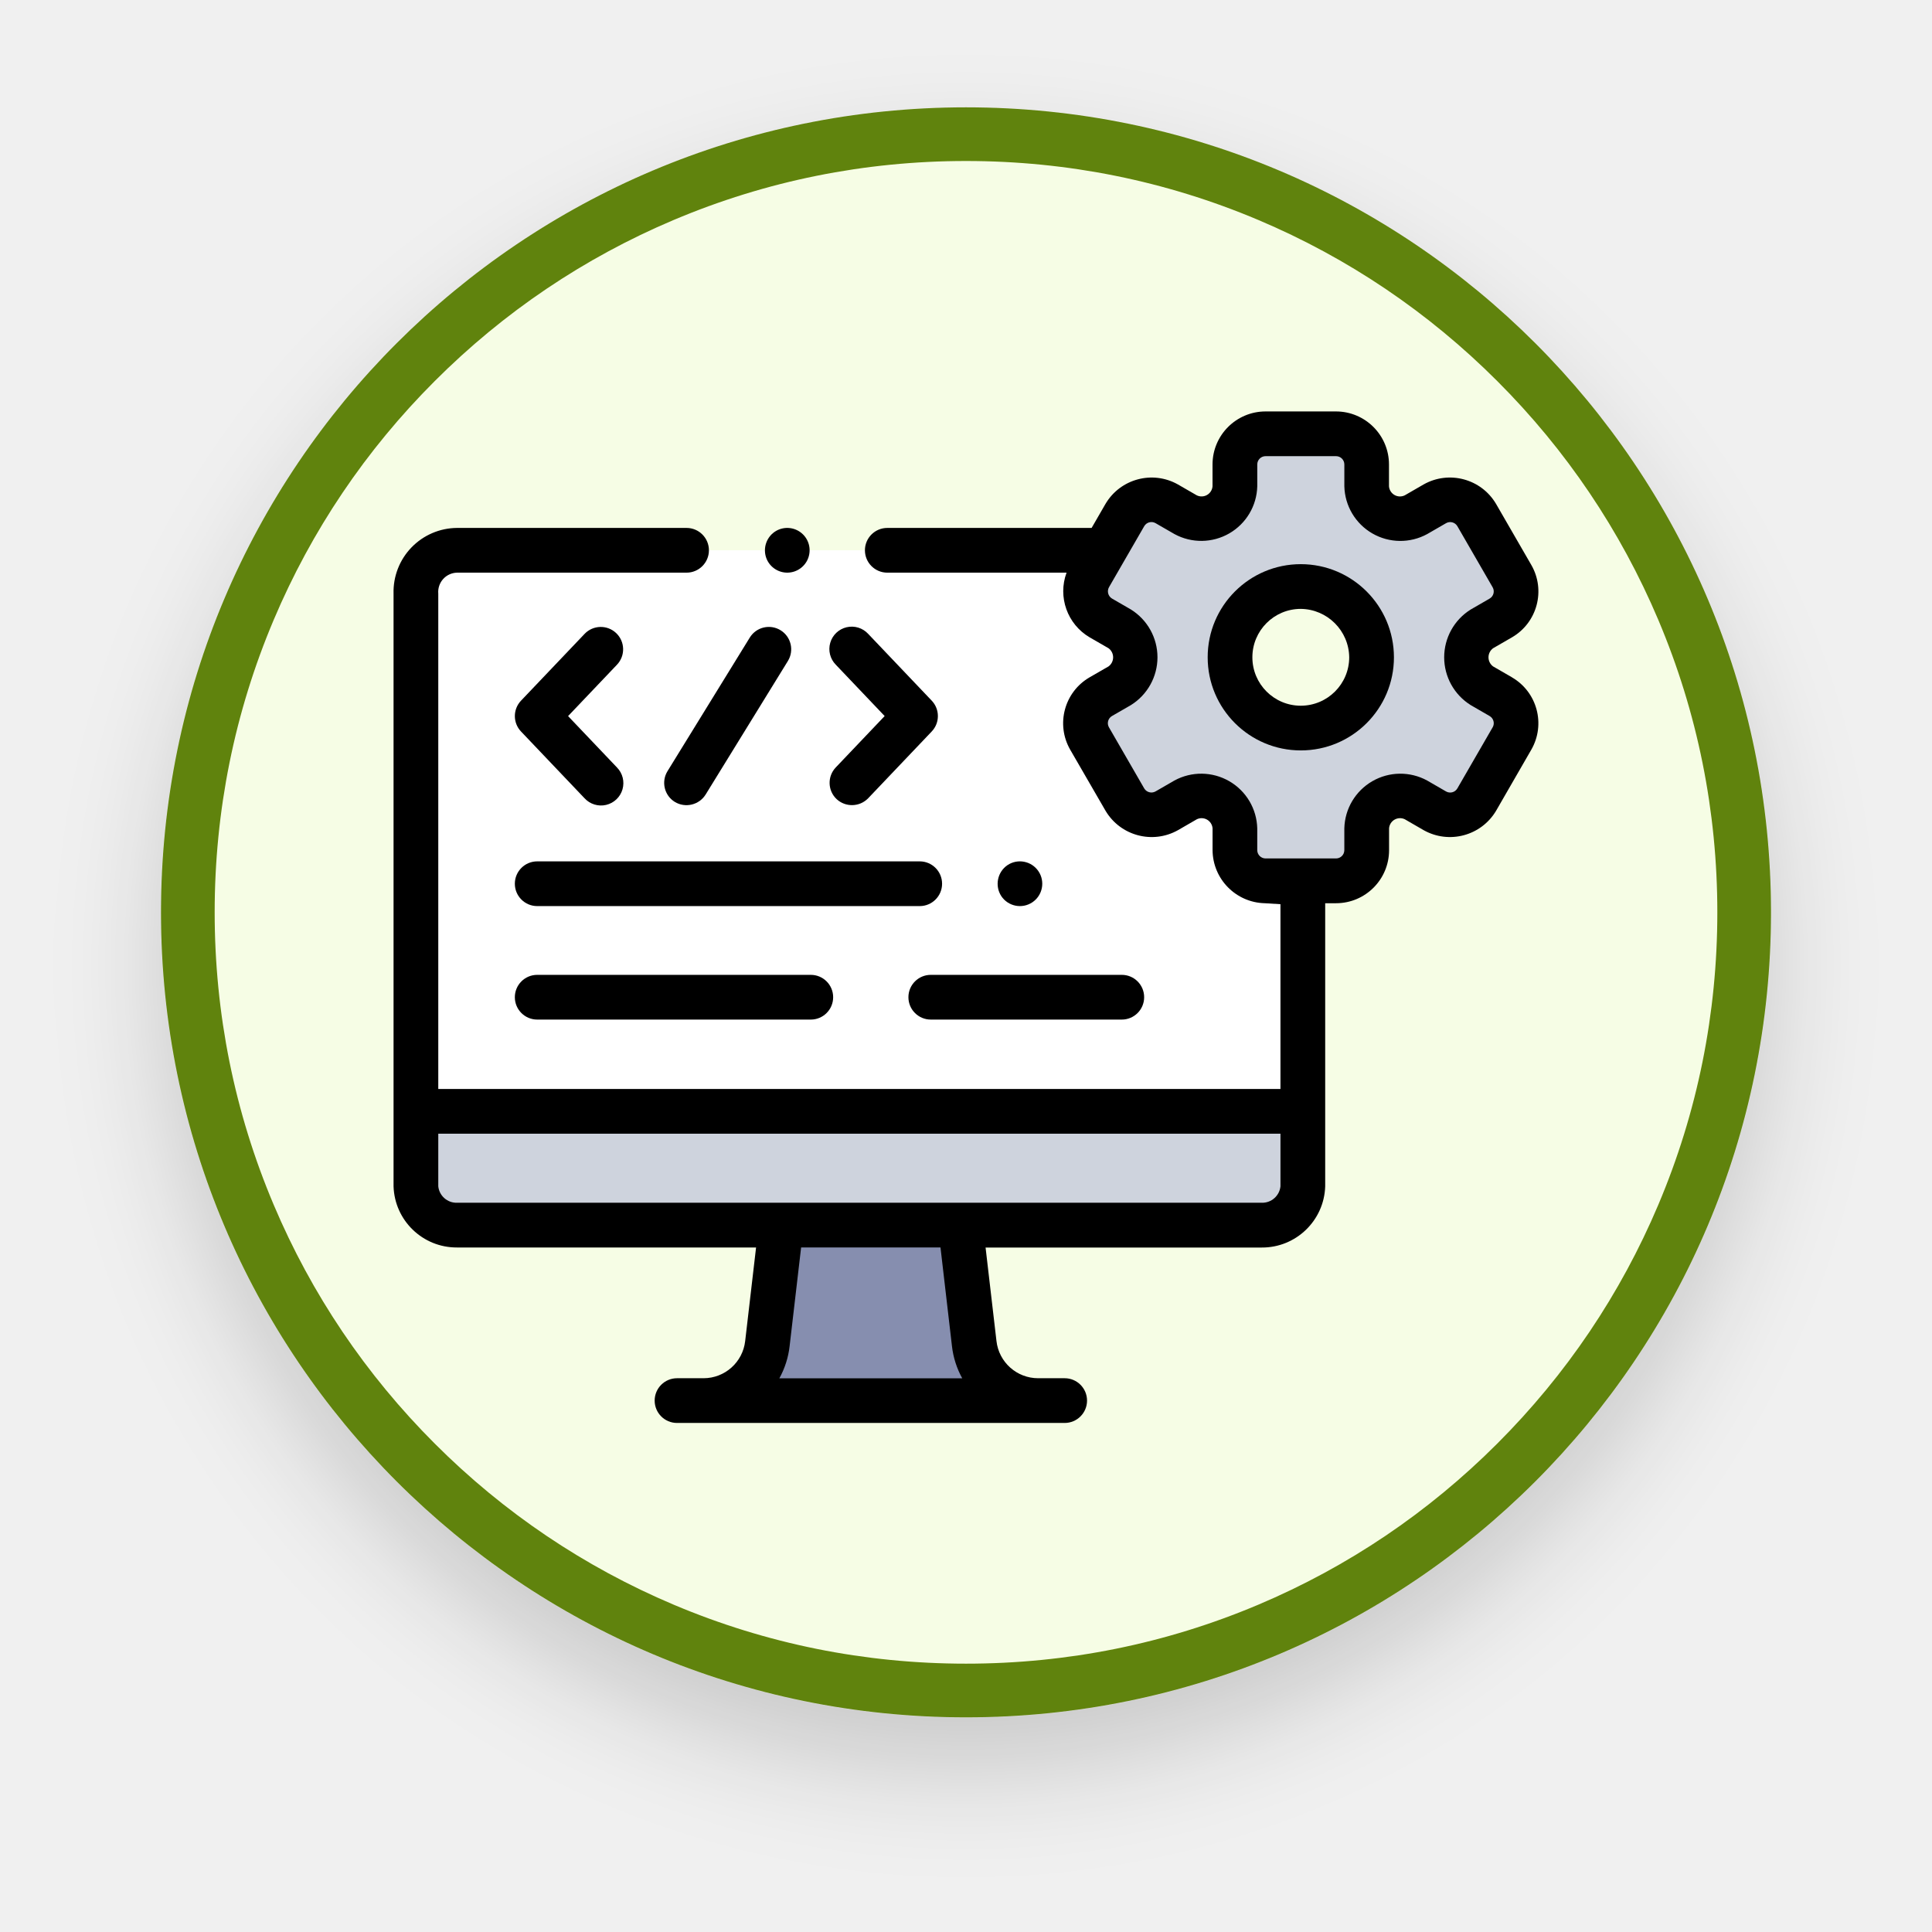
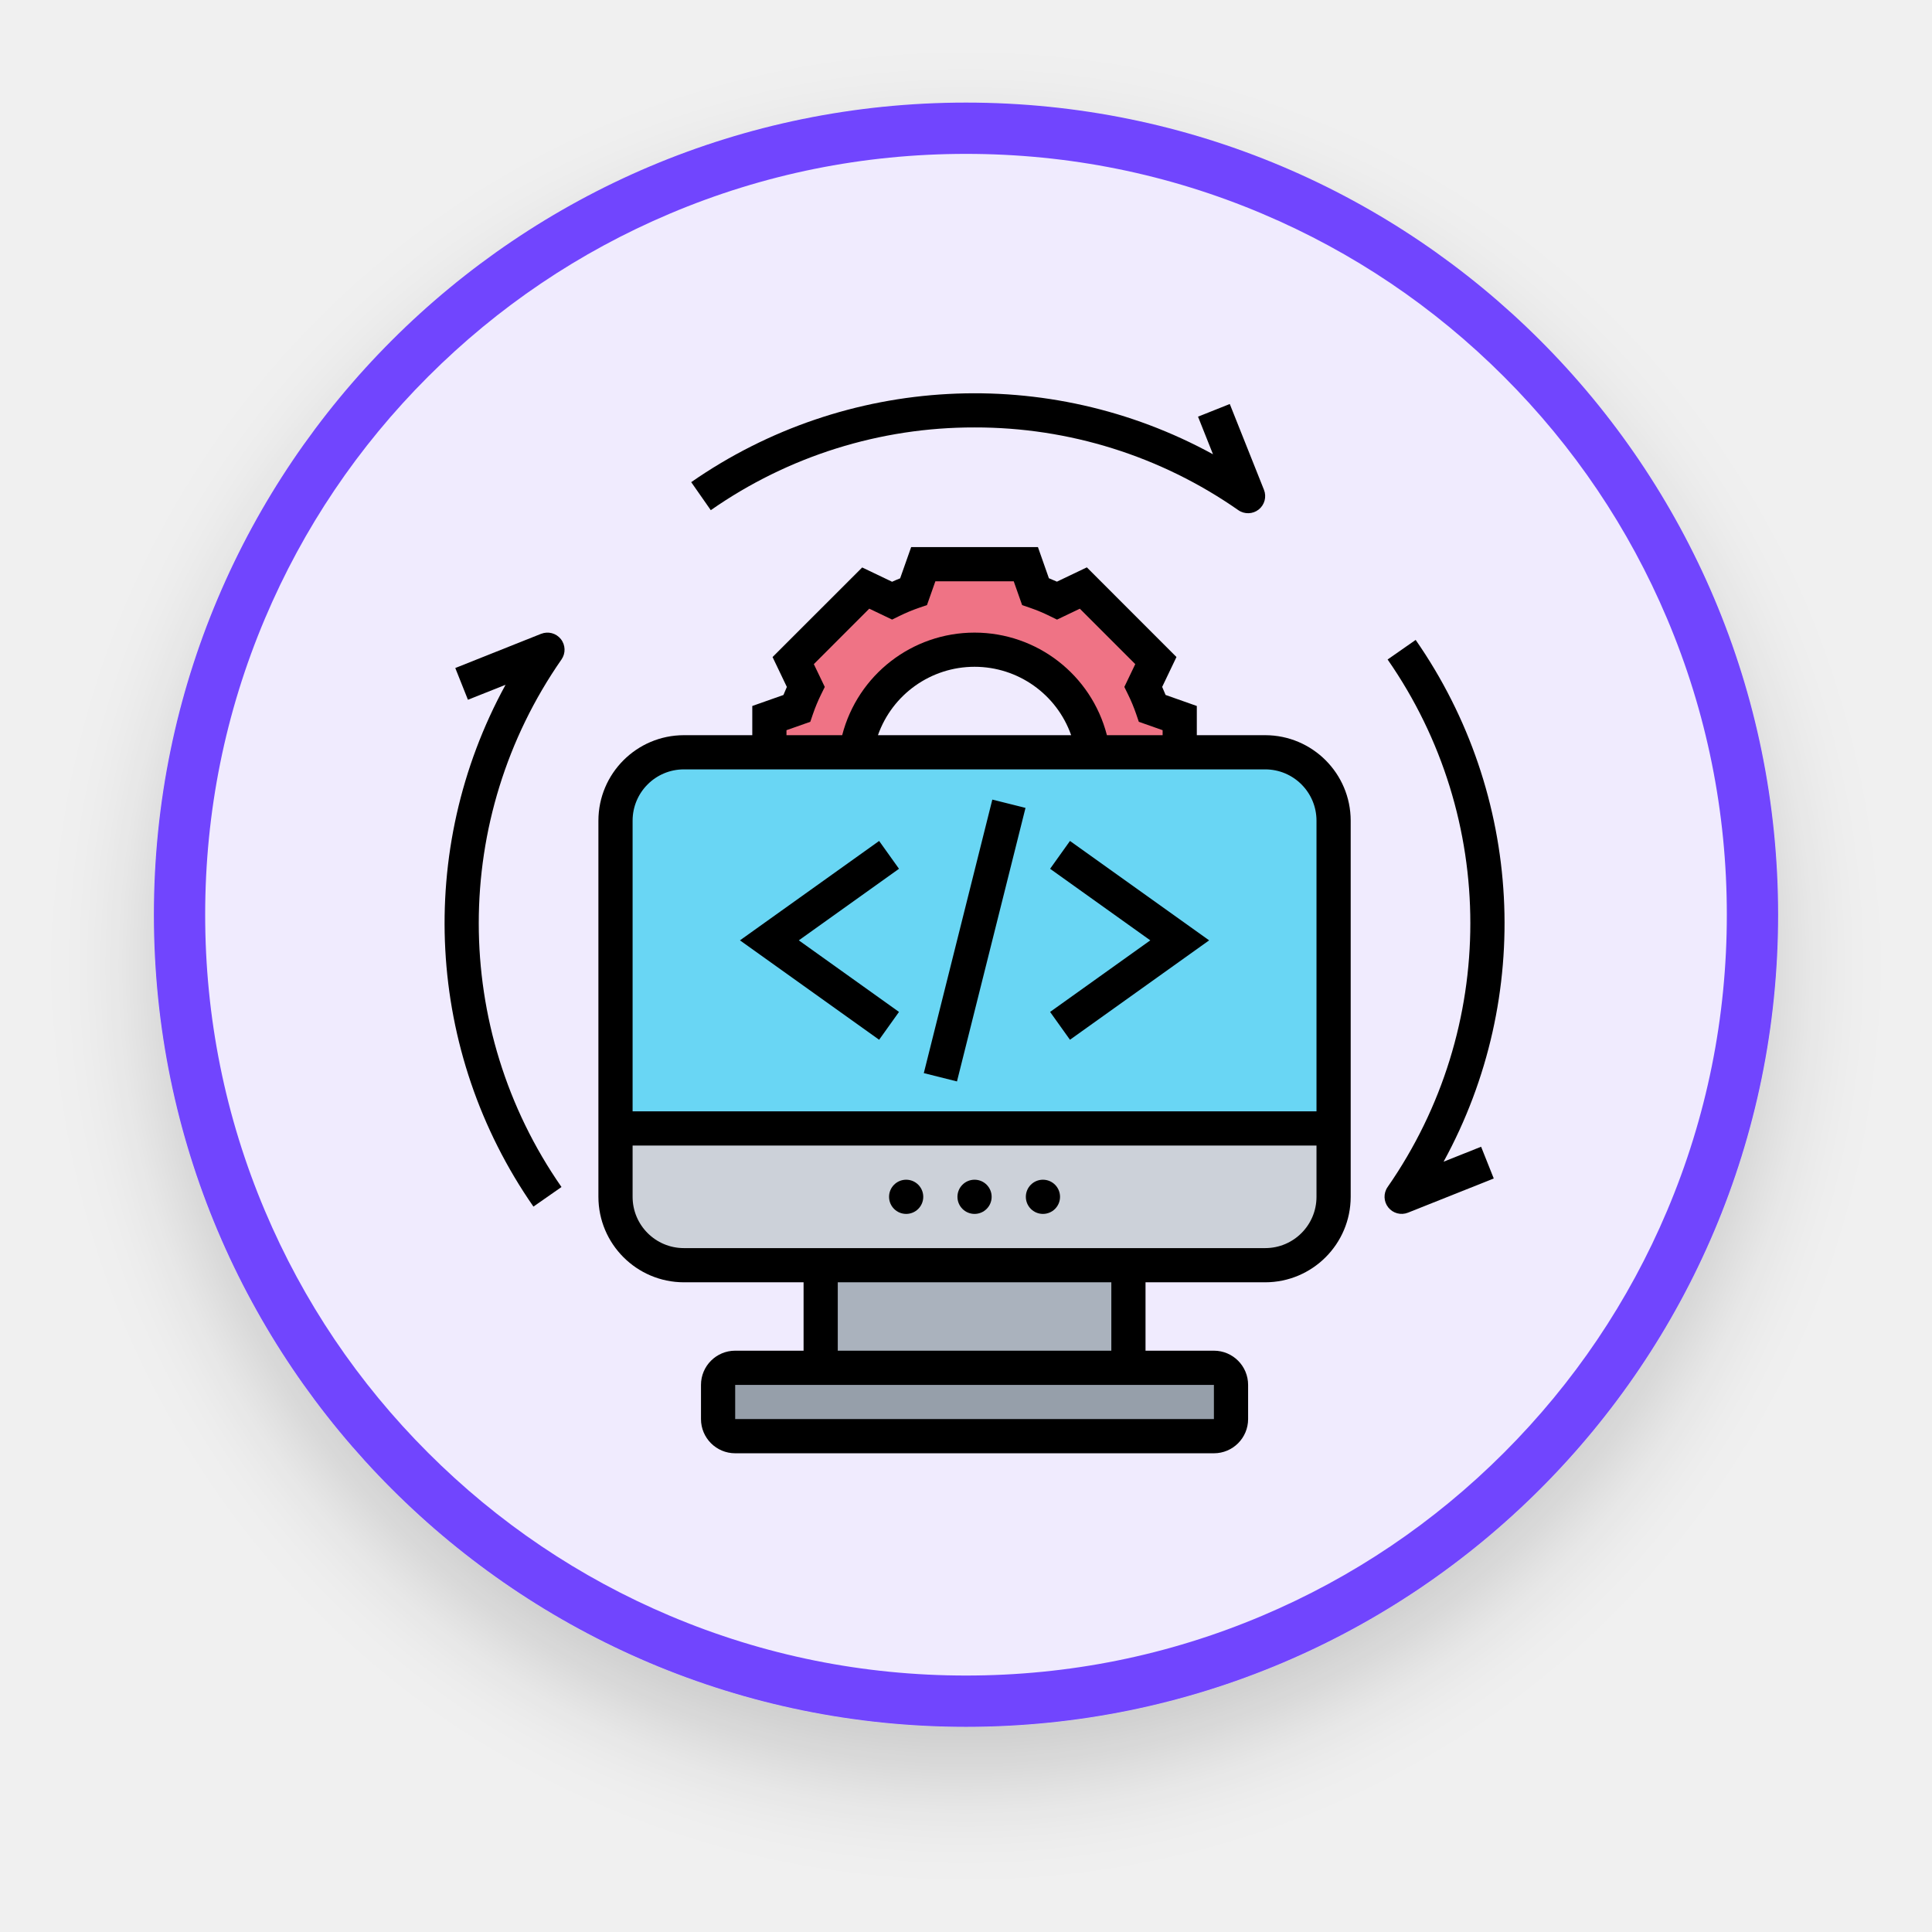
- <svg xmlns="http://www.w3.org/2000/svg" width="108" height="108" viewBox="0 0 108 108">
+ <svg xmlns="http://www.w3.org/2000/svg" width="113" height="113" viewBox="0 0 113 113">
  <defs>
-     <filter id="Trazado_982547" x="0" y="0" width="108" height="108" filterUnits="userSpaceOnUse">
+     <filter id="Trazado_982547" x="0" y="0" width="113" height="113" filterUnits="userSpaceOnUse">
      <feOffset dy="3" input="SourceAlpha" />
      <feGaussianBlur stdDeviation="3" result="blur" />
      <feFlood flood-opacity="0.161" />
      <feComposite operator="in" in2="blur" />
      <feComposite in="SourceGraphic" />
    </filter>
  </defs>
-   <g id="Grupo_1163411" data-name="Grupo 1163411" transform="translate(-196 -3938)">
-     <g id="Grupo_1162112" data-name="Grupo 1162112" transform="translate(205 3944)">
-       <g id="Grupo_1155782" data-name="Grupo 1155782">
-         <g id="Grupo_1154033" data-name="Grupo 1154033">
-           <g id="Grupo_1153177" data-name="Grupo 1153177">
-             <g id="Grupo_1149598" data-name="Grupo 1149598">
-               <g id="Grupo_1148770" data-name="Grupo 1148770">
-                 <g id="Grupo_1146954" data-name="Grupo 1146954">
-                   <g transform="matrix(1, 0, 0, 1, -9, -6)" filter="url(#Trazado_982547)">
-                     <g id="Trazado_982547-2" data-name="Trazado 982547" transform="translate(9 6)" fill="#f6fde5">
-                       <path d="M 45 88.5 C 39.127 88.5 33.43 87.35 28.068 85.082 C 22.889 82.891 18.236 79.755 14.241 75.759 C 10.245 71.764 7.109 67.111 4.918 61.932 C 2.65 56.57 1.5 50.873 1.5 45 C 1.5 39.127 2.65 33.43 4.918 28.068 C 7.109 22.889 10.245 18.236 14.241 14.241 C 18.236 10.245 22.889 7.109 28.068 4.918 C 33.43 2.65 39.127 1.5 45 1.5 C 50.873 1.5 56.57 2.65 61.932 4.918 C 67.111 7.109 71.764 10.245 75.759 14.241 C 79.755 18.236 82.891 22.889 85.082 28.068 C 87.35 33.43 88.5 39.127 88.5 45 C 88.5 50.873 87.35 56.57 85.082 61.932 C 82.891 67.111 79.755 71.764 75.759 75.759 C 71.764 79.755 67.111 82.891 61.932 85.082 C 56.57 87.35 50.873 88.5 45 88.5 Z" stroke="none" />
-                       <path d="M 45 3 C 39.329 3 33.829 4.11 28.653 6.299 C 23.652 8.415 19.16 11.443 15.302 15.302 C 11.443 19.16 8.415 23.652 6.299 28.653 C 4.11 33.829 3 39.329 3 45 C 3 50.671 4.11 56.171 6.299 61.347 C 8.415 66.348 11.443 70.84 15.302 74.698 C 19.16 78.557 23.652 81.585 28.653 83.701 C 33.829 85.89 39.329 87 45 87 C 50.671 87 56.171 85.89 61.347 83.701 C 66.348 81.585 70.84 78.557 74.698 74.698 C 78.557 70.84 81.585 66.348 83.701 61.347 C 85.89 56.171 87 50.671 87 45 C 87 39.329 85.89 33.829 83.701 28.653 C 81.585 23.652 78.557 19.16 74.698 15.302 C 70.84 11.443 66.348 8.415 61.347 6.299 C 56.171 4.11 50.671 3 45 3 M 45 0 C 69.853 0 90 20.147 90 45 C 90 69.853 69.853 90 45 90 C 20.147 90 7.62939453125e-06 69.853 7.62939453125e-06 45 C 7.62939453125e-06 20.147 20.147 0 45 0 Z" stroke="none" fill="#618307" />
-                     </g>
-                   </g>
+   <g id="Grupo_1164276" data-name="Grupo 1164276" transform="translate(-902 -2387)">
+     <g id="Grupo_1163950" data-name="Grupo 1163950" transform="translate(-0.234 -91.467)">
+       <g id="Grupo_1161820" data-name="Grupo 1161820" transform="translate(911.234 2484.467)">
+         <g id="Grupo_1152576" data-name="Grupo 1152576" transform="translate(0)">
+           <g id="Grupo_1148633" data-name="Grupo 1148633">
+             <g id="Grupo_1148525" data-name="Grupo 1148525">
+               <g transform="matrix(1, 0, 0, 1, -9, -6)" filter="url(#Trazado_982547)">
+                 <g id="Trazado_982547-2" data-name="Trazado 982547" transform="translate(9 6)" fill="#f0ebfe">
+                   <path d="M 47.5 93.5 C 41.289 93.5 35.265 92.284 29.595 89.886 C 24.118 87.569 19.198 84.252 14.973 80.027 C 10.748 75.802 7.431 70.882 5.114 65.405 C 2.716 59.735 1.5 53.711 1.5 47.5 C 1.5 41.289 2.716 35.265 5.114 29.595 C 7.431 24.118 10.748 19.198 14.973 14.973 C 19.198 10.748 24.118 7.431 29.595 5.114 C 35.265 2.716 41.289 1.5 47.5 1.5 C 53.711 1.5 59.735 2.716 65.405 5.114 C 70.882 7.431 75.802 10.748 80.027 14.973 C 84.252 19.198 87.569 24.118 89.886 29.595 C 92.284 35.265 93.5 41.289 93.5 47.5 C 93.5 53.711 92.284 59.735 89.886 65.405 C 87.569 70.882 84.252 75.802 80.027 80.027 C 75.802 84.252 70.882 87.569 65.405 89.886 C 59.735 92.284 53.711 93.5 47.5 93.5 Z" stroke="none" />
+                   <path d="M 47.5 3 C 41.491 3 35.664 4.176 30.18 6.496 C 24.881 8.737 20.122 11.946 16.034 16.034 C 11.946 20.122 8.737 24.881 6.496 30.18 C 4.176 35.664 3 41.491 3 47.5 C 3 53.509 4.176 59.336 6.496 64.82 C 8.737 70.119 11.946 74.878 16.034 78.966 C 20.122 83.054 24.881 86.263 30.18 88.504 C 35.664 90.824 41.491 92 47.5 92 C 53.509 92 59.336 90.824 64.82 88.504 C 70.119 86.263 74.878 83.054 78.966 78.966 C 83.054 74.878 86.263 70.119 88.504 64.82 C 90.824 59.336 92 53.509 92 47.5 C 92 41.491 90.824 35.664 88.504 30.18 C 86.263 24.881 83.054 20.122 78.966 16.034 C 74.878 11.946 70.119 8.737 64.82 6.496 C 59.336 4.176 53.509 3 47.5 3 M 47.5 0 C 73.734 0 95 21.266 95 47.5 C 95 73.734 73.734 95 47.5 95 C 21.266 95 0 73.734 0 47.5 C 0 21.266 21.266 0 47.5 0 Z" stroke="none" fill="#7145fe" />
                </g>
              </g>
            </g>
          </g>
        </g>
      </g>
    </g>
-     <g id="desarrollador-de-software" transform="translate(218 3931.191)">
-       <g id="Grupo_1163403" data-name="Grupo 1163403" transform="translate(1.25 37.571)">
-         <path id="Trazado_997973" data-name="Trazado 997973" d="M12.3,91.9A2.326,2.326,0,0,0,10,94.324v33.133a2.272,2.272,0,0,0,2.3,2.168H57.284a2.272,2.272,0,0,0,2.3-2.168V110.377H57.494a1.713,1.713,0,0,1-1.712-1.714v-1.221a1.858,1.858,0,0,0-2.753-1.59l-1.058.611a1.712,1.712,0,0,1-2.34-.628l-1.971-3.413a1.714,1.714,0,0,1,.627-2.34l1.058-.61a1.879,1.879,0,0,0,0-3.18l-1.056-.61a1.714,1.714,0,0,1-.628-2.34l.833-1.443H12.3Z" transform="translate(-10 -91.901)" fill="#fff" />
-       </g>
-       <g id="Grupo_1163404" data-name="Grupo 1163404" transform="translate(1.25 68.933)">
-         <path id="Trazado_997974" data-name="Trazado 997974" d="M59.579,342.8v4.194a2.272,2.272,0,0,1-2.3,2.168H12.3a2.272,2.272,0,0,1-2.3-2.168V342.8Z" transform="translate(-10 -342.795)" fill="#ced3dd" />
-       </g>
-       <g id="Grupo_1163408" data-name="Grupo 1163408" transform="translate(15.843 75.294)">
-         <g id="Grupo_1163405" data-name="Grupo 1163405" transform="translate(1.461)">
-           <path id="Trazado_997975" data-name="Trazado 997975" d="M153.583,400.3l-.772-6.621H142.8l-.772,6.621a3.6,3.6,0,0,1-3.576,3.188c-.061,0,.062,0,0,0h18.712c-.062,0,.061,0,0,0A3.6,3.6,0,0,1,153.583,400.3Z" transform="translate(-138.43 -393.683)" fill="#868eaf" />
+     <g id="continuo" transform="translate(928 2410)">
+       <g id="Grupo_1164274" data-name="Grupo 1164274">
+         <g id="Grupo_1164269" data-name="Grupo 1164269">
+           <path id="Trazado_999648" data-name="Trazado 999648" d="M46,58v2a1,1,0,0,1-1,1H17a1,1,0,0,1-1-1V58a1,1,0,0,1,1-1H45A1,1,0,0,1,46,58Z" fill="#969faa" />
        </g>
-         <g id="Grupo_1163406" data-name="Grupo 1163406" transform="translate(0 9.813)">
-           <path id="Trazado_997976" data-name="Trazado 997976" d="M128.218,472.183h-1.479" transform="translate(-126.739 -472.183)" fill="#7ba8bd" />
+         <g id="Grupo_1164270" data-name="Grupo 1164270">
+           <path id="Trazado_999649" data-name="Trazado 999649" d="M22,51H40v6H22Z" fill="#aab2bd" />
        </g>
-         <g id="Grupo_1163407" data-name="Grupo 1163407" transform="translate(20.191 9.813)">
-           <path id="Trazado_997977" data-name="Trazado 997977" d="M289.742,472.183h-1.479" transform="translate(-288.263 -472.183)" fill="#7ba8bd" />
+         <g id="Grupo_1164271" data-name="Grupo 1164271">
+           <path id="Trazado_999650" data-name="Trazado 999650" d="M52,43v4a4,4,0,0,1-4,4H14a4,4,0,0,1-4-4V43H52Z" fill="#ccd1d9" />
+         </g>
+         <g id="Grupo_1164272" data-name="Grupo 1164272">
+           <path id="Trazado_999651" data-name="Trazado 999651" d="M43,19v2H37.93a7,7,0,0,0-13.86,0H19V19l1.6-.57a11.577,11.577,0,0,1,.53-1.26l-.74-1.53,4.25-4.25,1.53.74a11.578,11.578,0,0,1,1.26-.53L28,10h6l.57,1.6a11.578,11.578,0,0,1,1.26.53l1.53-.74,4.25,4.25-.74,1.53a11.577,11.577,0,0,1,.53,1.26Z" fill="#ef7385" />
+         </g>
+         <g id="Grupo_1164273" data-name="Grupo 1164273">
+           <path id="Trazado_999652" data-name="Trazado 999652" d="M48,21H14a4,4,0,0,0-4,4V43H52V25A4,4,0,0,0,48,21Z" fill="#69d6f4" />
        </g>
      </g>
-       <g id="Grupo_1163409" data-name="Grupo 1163409" transform="translate(38.68 31.059)">
-         <path id="Trazado_997978" data-name="Trazado 997978" d="M310.294,50.1l1.057.611a1.878,1.878,0,0,1,0,3.179l-1.058.611a1.713,1.713,0,0,0-.627,2.34l1.972,3.414a1.713,1.713,0,0,0,2.34.628l1.058-.611a1.857,1.857,0,0,1,2.753,1.589v1.222A1.713,1.713,0,0,0,319.5,64.8h3.942a1.713,1.713,0,0,0,1.713-1.713V61.862a1.857,1.857,0,0,1,2.753-1.589l1.058.611a1.713,1.713,0,0,0,2.34-.628l1.972-3.414a1.713,1.713,0,0,0-.628-2.34l-1.057-.611a1.879,1.879,0,0,1,0-3.179l1.057-.611a1.713,1.713,0,0,0,.628-2.34l-1.972-3.415a1.712,1.712,0,0,0-2.34-.627l-1.058.61a1.857,1.857,0,0,1-2.753-1.589V41.522a1.713,1.713,0,0,0-1.713-1.713H319.5a1.713,1.713,0,0,0-1.713,1.713v1.222a1.857,1.857,0,0,1-2.753,1.589l-1.058-.61a1.712,1.712,0,0,0-2.34.627l-1.972,3.415A1.713,1.713,0,0,0,310.294,50.1Zm11.178-1.757a3.956,3.956,0,1,1-3.956,3.956A3.957,3.957,0,0,1,321.471,48.346Z" transform="translate(-309.436 -39.809)" fill="#ced3dd" />
-       </g>
-       <g id="Grupo_1163410" data-name="Grupo 1163410" transform="translate(0 29.809)">
-         <path id="Trazado_997979" data-name="Trazado 997979" d="M59.907,126.523a1.25,1.25,0,0,0-1.767.044L54.587,130.3a1.25,1.25,0,0,0,0,1.723l3.553,3.734a1.25,1.25,0,1,0,1.811-1.723l-2.733-2.872,2.733-2.872A1.25,1.25,0,0,0,59.907,126.523Z" transform="translate(-47.462 -114.132)" />
-         <path id="Trazado_997980" data-name="Trazado 997980" d="M195.391,135.8a1.262,1.262,0,0,0,1.767-.044l3.553-3.734a1.25,1.25,0,0,0,0-1.723l-3.553-3.734a1.25,1.25,0,1,0-1.811,1.723l2.733,2.872-2.733,2.872A1.25,1.25,0,0,0,195.391,135.8Z" transform="translate(-170.627 -114.132)" />
-         <path id="Trazado_997981" data-name="Trazado 997981" d="M121.616,135.959a1.262,1.262,0,0,0,1.72-.409l4.6-7.468a1.25,1.25,0,1,0-2.129-1.311l-4.6,7.468a1.25,1.25,0,0,0,.409,1.72Z" transform="translate(-105.893 -114.131)" />
-         <path id="Trazado_997982" data-name="Trazado 997982" d="M76.875,231.017H55.492a1.25,1.25,0,0,0,0,2.5H76.875a1.25,1.25,0,0,0,0-2.5Z" transform="translate(-47.462 -205.866)" />
-         <path id="Trazado_997983" data-name="Trazado 997983" d="M55.492,281.762a1.25,1.25,0,1,0,0,2.5H70.786a1.25,1.25,0,1,0,0-2.5Z" transform="translate(-47.462 -250.267)" />
-         <path id="Trazado_997984" data-name="Trazado 997984" d="M230.243,283.012a1.25,1.25,0,0,0,1.25,1.25h10.678a1.25,1.25,0,1,0,0-2.5H231.493A1.25,1.25,0,0,0,230.243,283.012Z" transform="translate(-201.462 -250.267)" />
-         <path id="Trazado_997985" data-name="Trazado 997985" d="M166.167,83.654a1.25,1.25,0,1,0,.553-1.574A1.259,1.259,0,0,0,166.167,83.654Z" transform="translate(-145.314 -75.414)" />
-         <path id="Trazado_997986" data-name="Trazado 997986" d="M270.337,233a1.25,1.25,0,1,0,.345-1.732A1.264,1.264,0,0,0,270.337,233Z" transform="translate(-236.364 -205.906)" />
-         <path id="Trazado_997987" data-name="Trazado 997987" d="M62.519,44.671l-1.056-.61a.631.631,0,0,1,0-1.014l1.057-.61A2.967,2.967,0,0,0,63.6,38.389l-1.972-3.415a2.994,2.994,0,0,0-4.047-1.084l-1.058.611a.615.615,0,0,1-.878-.507V32.772a2.966,2.966,0,0,0-2.963-2.963H48.744a2.966,2.966,0,0,0-2.963,2.963v1.222a.615.615,0,0,1-.878.506l-1.057-.61A2.994,2.994,0,0,0,39.8,34.974l-.778,1.347H27.6a1.25,1.25,0,1,0,0,2.5H37.621a2.993,2.993,0,0,0,1.291,3.616l1.057.61a.631.631,0,0,1,0,1.014l-1.06.611a2.967,2.967,0,0,0-1.083,4.047L39.8,52.131a3,3,0,0,0,4.048,1.086l1.057-.611a.615.615,0,0,1,.878.507v1.222A2.989,2.989,0,0,0,48.7,57.3l.878.054V67.683H2.5V39.994a1.078,1.078,0,0,1,1.045-1.173H16.379a1.25,1.25,0,1,0,0-2.5H3.545A3.573,3.573,0,0,0,0,39.994V73.126H0a3.53,3.53,0,0,0,3.545,3.418h16.72l-.609,5.229a2.344,2.344,0,0,1-2.33,2.08h0a.445.445,0,0,0-.051,0l-1.429,0a1.25,1.25,0,0,0,0,2.5h21.67a1.25,1.25,0,1,0,0-2.5l-1.429,0h-.054a2.344,2.344,0,0,1-2.33-2.08v0l-.609-5.226H48.533a3.53,3.53,0,0,0,3.546-3.418V57.3h.608a2.966,2.966,0,0,0,2.963-2.963V53.112a.615.615,0,0,1,.877-.507l1.058.612a3,3,0,0,0,4.047-1.085L63.6,48.718a2.966,2.966,0,0,0-1.085-4.047ZM49.579,70.183v2.943a1.025,1.025,0,0,1-1.045.918H3.545A1.025,1.025,0,0,1,2.5,73.126V70.183ZM31.215,82.058a4.84,4.84,0,0,0,.575,1.8H21.566a4.828,4.828,0,0,0,.574-1.8l.643-5.515h7.791Zm30.224-34.59-1.972,3.414a.465.465,0,0,1-.632.17l-1.058-.612a3.132,3.132,0,0,0-4.628,2.672v1.222a.464.464,0,0,1-.463.463H48.744a.467.467,0,0,1-.463-.463V53.112a3.132,3.132,0,0,0-4.629-2.672l-1.058.611a.468.468,0,0,1-.632-.17l-1.971-3.414a.464.464,0,0,1,.169-.632l1.059-.611a3.147,3.147,0,0,0,0-5.344l-1.057-.611a.472.472,0,0,1-.17-.632l1.971-3.414a.465.465,0,0,1,.633-.169l1.058.61a3.131,3.131,0,0,0,4.628-2.672V32.772a.464.464,0,0,1,.463-.463h3.942a.464.464,0,0,1,.463.463v1.222a3.131,3.131,0,0,0,4.628,2.672l1.058-.611a.465.465,0,0,1,.632.169l1.972,3.415a.464.464,0,0,1-.17.632l-1.056.61a3.148,3.148,0,0,0,0,5.344l1.057.611a.464.464,0,0,1,.17.632Z" transform="translate(0 -29.809)" />
-         <path id="Trazado_997988" data-name="Trazado 997988" d="M369.27,98.108a5.206,5.206,0,1,0,5.207,5.206A5.212,5.212,0,0,0,369.27,98.108Zm0,7.913a2.706,2.706,0,1,1,0-5.413,2.741,2.741,0,0,1,2.707,2.706A2.71,2.71,0,0,1,369.27,106.021Z" transform="translate(-318.555 -89.571)" />
+       <g id="Grupo_1164275" data-name="Grupo 1164275">
+         <path id="Trazado_999653" data-name="Trazado 999653" d="M48,20H44V18.292l-1.826-.645q-.093-.235-.2-.471l.836-1.748-5.242-5.244-1.749.836c-.155-.069-.313-.134-.471-.2L34.708,9H27.292l-.644,1.826q-.237.093-.471.2l-1.749-.836L19.186,15.43l.836,1.748c-.069.157-.135.314-.2.471L18,18.292V20H14a5.006,5.006,0,0,0-5,5V47a5.006,5.006,0,0,0,5,5h7v4H17a2,2,0,0,0-2,2v2a2,2,0,0,0,2,2H45a2,2,0,0,0,2-2V58a2,2,0,0,0-2-2H41V52h7a5.006,5.006,0,0,0,5-5V25a5.006,5.006,0,0,0-5-5Zm-28-.292,1.393-.491.156-.458a9.84,9.84,0,0,1,.477-1.146l.214-.435L21.6,15.844,24.843,12.6l1.335.638.436-.214a9.742,9.742,0,0,1,1.146-.477l.458-.157L28.708,11h4.584l.491,1.392.458.157a9.742,9.742,0,0,1,1.146.477l.436.214,1.335-.638L40.4,15.844l-.639,1.334.214.435a9.84,9.84,0,0,1,.477,1.146l.156.458L42,19.708V20H38.742a7.995,7.995,0,0,0-15.484,0H20ZM36.65,20H25.35a5.99,5.99,0,0,1,11.3,0ZM14,22H48a3,3,0,0,1,3,3V42H11V25a3,3,0,0,1,3-3ZM45,60H17V58H45Zm-6-4H23V52H39Zm9-6H14a3,3,0,0,1-3-3V44H51v3A3,3,0,0,1,48,50Z" />
+         <circle id="Elipse_12284" data-name="Elipse 12284" cx="1" cy="1" r="1" transform="translate(26 46)" />
+         <circle id="Elipse_12285" data-name="Elipse 12285" cx="1" cy="1" r="1" transform="translate(30 46)" />
+         <circle id="Elipse_12286" data-name="Elipse 12286" cx="1" cy="1" r="1" transform="translate(34 46)" />
+         <path id="Trazado_999654" data-name="Trazado 999654" d="M31,2A26.831,26.831,0,0,1,46.428,6.839a1,1,0,0,0,1.5-1.19l-2-5.019-1.857.74.875,2.2A29.029,29.029,0,0,0,14.428,5.2L15.573,6.84A26.819,26.819,0,0,1,31,2Z" />
+         <path id="Trazado_999655" data-name="Trazado 999655" d="M5.648,14.071l-5.019,2,.74,1.857,2.2-.875A29.038,29.038,0,0,0,5.2,47.572l1.641-1.145a27.012,27.012,0,0,1,0-30.855,1,1,0,0,0-1.191-1.5Z" />
+         <path id="Trazado_999656" data-name="Trazado 999656" d="M58.434,44.946A29.033,29.033,0,0,0,56.8,14.428l-1.641,1.145a27.012,27.012,0,0,1,0,30.855,1,1,0,0,0,1.19,1.5l5.019-2-.74-1.857Z" />
+         <path id="Trazado_999657" data-name="Trazado 999657" d="M22.754,31H39.246v2H22.754Z" transform="translate(-7.568 54.304) rotate(-75.936)" />
+         <path id="Trazado_999658" data-name="Trazado 999658" d="M36.581,37.814,44.721,32l-8.14-5.814-1.162,1.628L41.279,32l-5.86,4.186Z" />
+         <path id="Trazado_999659" data-name="Trazado 999659" d="M26.581,36.186,20.721,32l5.86-4.186-1.162-1.628L17.279,32l8.14,5.814Z" />
      </g>
    </g>
  </g>
</svg>
